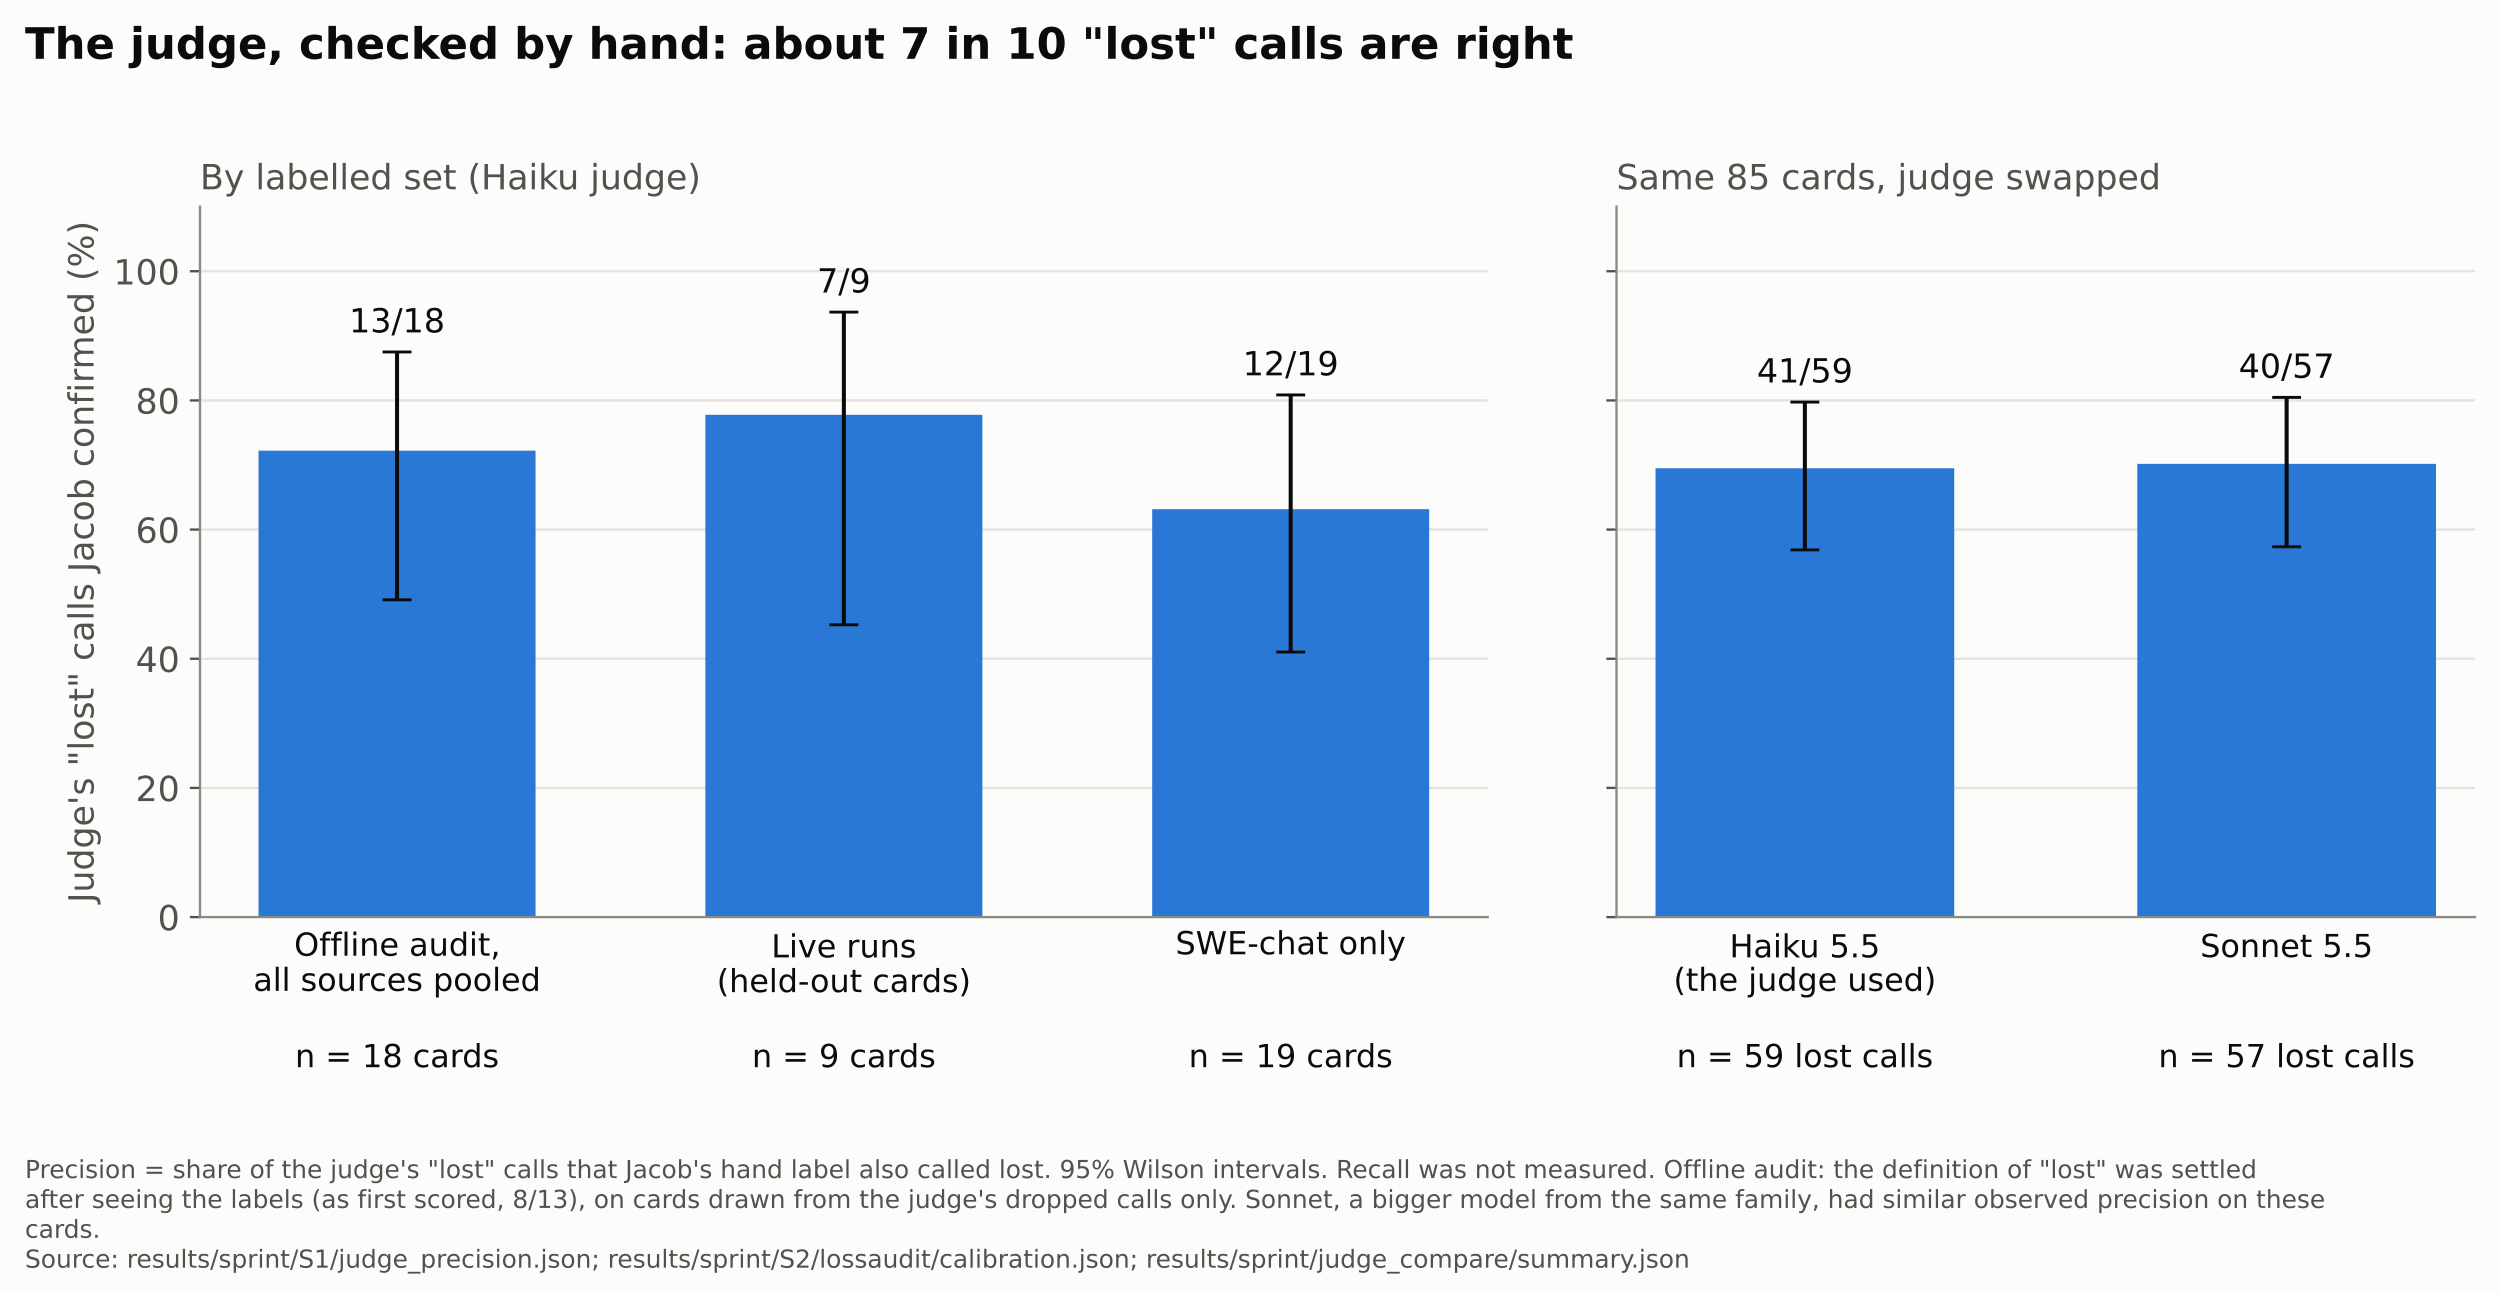
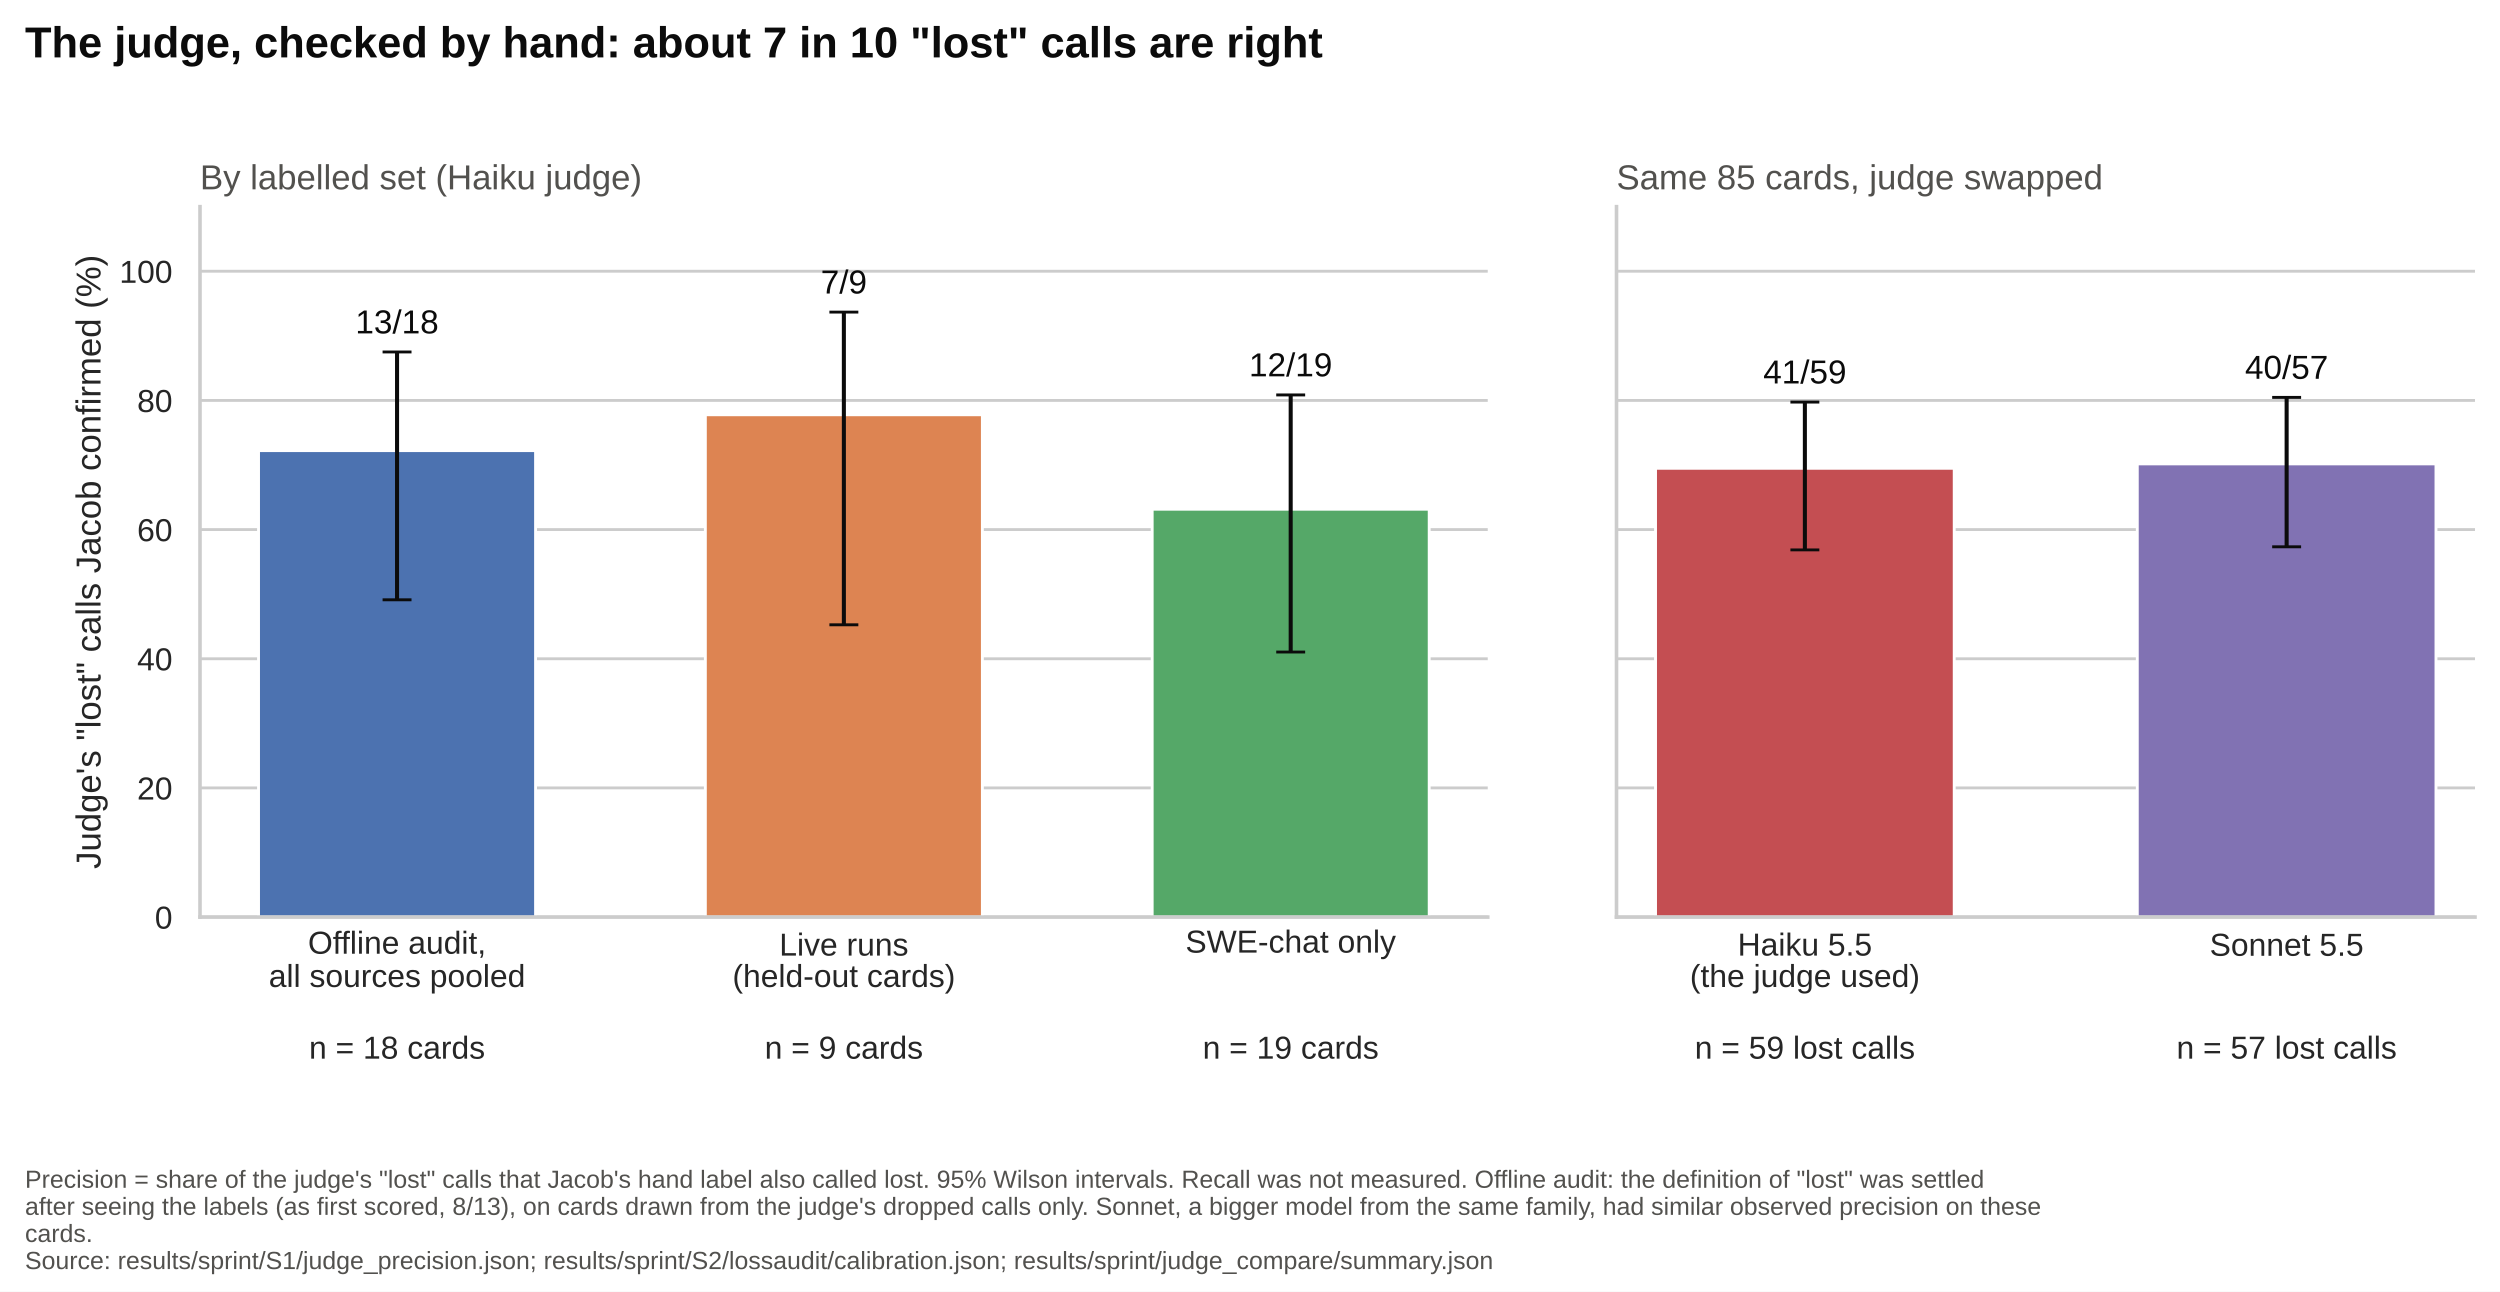
<svg xmlns="http://www.w3.org/2000/svg" xmlns:xlink="http://www.w3.org/1999/xlink" width="864pt" height="446.4pt" viewBox="0 0 864 446.4" version="1.1">
  <defs>
    <style type="text/css">*{stroke-linejoin: round; stroke-linecap: butt}</style>
  </defs>
  <g id="figure_1">
    <g id="patch_1">
-       <path d="M 0 446.4  L 864 446.4  L 864 0  L 0 0  z " style="fill: #fcfcfb" />
+       <path d="M 0 446.4  L 864 446.4  L 864 0  L 0 0  z " style="fill: #ffffff" />
    </g>
    <g id="axes_1">
      <g id="patch_2">
-         <path d="M 69.12 316.944  L 514.162 316.944  L 514.162 71.424  L 69.12 71.424  z " style="fill: #fcfcfb" />
+         <path d="M 69.12 316.944  L 514.162 316.944  L 514.162 71.424  L 69.12 71.424  z " style="fill: #ffffff" />
      </g>
      <g id="matplotlib.axis_1">
        <g id="xtick_1">
-           <g id="line2d_1" />
          <g id="text_1">
-             <text style="font-size: 11px; font-family: 'DejaVu Sans', 'Bitstream Vera Sans', 'Computer Modern Sans Serif', 'Lucida Grande', 'Verdana', 'Geneva', 'Lucid', 'Arial', 'Helvetica', 'Avant Garde', sans-serif; fill: #0b0b0b" transform="translate(101.6467 330.3088)">Offline audit,</text>
-             <text style="font-size: 11px; font-family: 'DejaVu Sans', 'Bitstream Vera Sans', 'Computer Modern Sans Serif', 'Lucida Grande', 'Verdana', 'Geneva', 'Lucid', 'Arial', 'Helvetica', 'Avant Garde', sans-serif; fill: #0b0b0b" transform="translate(87.5418 342.4543)">all sources pooled</text>
-             <text style="font-size: 11px; font-family: 'DejaVu Sans', 'Bitstream Vera Sans', 'Computer Modern Sans Serif', 'Lucida Grande', 'Verdana', 'Geneva', 'Lucid', 'Arial', 'Helvetica', 'Avant Garde', sans-serif; fill: #0b0b0b" transform="translate(137.2197 352.069)" />
-             <text style="font-size: 11px; font-family: 'DejaVu Sans', 'Bitstream Vera Sans', 'Computer Modern Sans Serif', 'Lucida Grande', 'Verdana', 'Geneva', 'Lucid', 'Arial', 'Helvetica', 'Avant Garde', sans-serif; fill: #0b0b0b" transform="translate(101.9664 368.8199)">n = 18 cards</text>
+             <text style="font-size: 11px; font-family: 'Arial', 'DejaVu Sans', 'Liberation Sans', 'Bitstream Vera Sans', sans-serif; fill: #262626" transform="translate(106.4429 329.6085)">Offline audit,</text>
+             <text style="font-size: 11px; font-family: 'Arial', 'DejaVu Sans', 'Liberation Sans', 'Bitstream Vera Sans', sans-serif; fill: #262626" transform="translate(92.88969 341.0953)">all sources pooled</text>
+             <text style="font-size: 11px; font-family: 'Arial', 'DejaVu Sans', 'Liberation Sans', 'Bitstream Vera Sans', sans-serif; fill: #262626" transform="translate(137.2197 350.1233)" />
+             <text style="font-size: 11px; font-family: 'Arial', 'DejaVu Sans', 'Liberation Sans', 'Bitstream Vera Sans', sans-serif; fill: #262626" transform="translate(106.7995 365.8811)">n = 18 cards</text>
          </g>
        </g>
        <g id="xtick_2">
-           <g id="line2d_2" />
          <g id="text_2">
-             <text style="font-size: 11px; font-family: 'DejaVu Sans', 'Bitstream Vera Sans', 'Computer Modern Sans Serif', 'Lucida Grande', 'Verdana', 'Geneva', 'Lucid', 'Arial', 'Helvetica', 'Avant Garde', sans-serif; fill: #0b0b0b" transform="translate(266.5633 330.8699)">Live runs</text>
-             <text style="font-size: 11px; font-family: 'DejaVu Sans', 'Bitstream Vera Sans', 'Computer Modern Sans Serif', 'Lucida Grande', 'Verdana', 'Geneva', 'Lucid', 'Arial', 'Helvetica', 'Avant Garde', sans-serif; fill: #0b0b0b" transform="translate(247.7018 342.8728)">(held-out cards)</text>
-             <text style="font-size: 11px; font-family: 'DejaVu Sans', 'Bitstream Vera Sans', 'Computer Modern Sans Serif', 'Lucida Grande', 'Verdana', 'Geneva', 'Lucid', 'Arial', 'Helvetica', 'Avant Garde', sans-serif; fill: #0b0b0b" transform="translate(291.6408 352.069)" />
-             <text style="font-size: 11px; font-family: 'DejaVu Sans', 'Bitstream Vera Sans', 'Computer Modern Sans Serif', 'Lucida Grande', 'Verdana', 'Geneva', 'Lucid', 'Arial', 'Helvetica', 'Avant Garde', sans-serif; fill: #0b0b0b" transform="translate(259.8868 368.8199)">n = 9 cards</text>
+             <text style="font-size: 11px; font-family: 'Arial', 'DejaVu Sans', 'Liberation Sans', 'Bitstream Vera Sans', sans-serif; fill: #262626" transform="translate(269.3254 330.2522)">Live runs</text>
+             <text style="font-size: 11px; font-family: 'Arial', 'DejaVu Sans', 'Liberation Sans', 'Bitstream Vera Sans', sans-serif; fill: #262626" transform="translate(253.1279 341.0978)">(held-out cards)</text>
+             <text style="font-size: 11px; font-family: 'Arial', 'DejaVu Sans', 'Liberation Sans', 'Bitstream Vera Sans', sans-serif; fill: #262626" transform="translate(291.6408 350.1233)" />
+             <text style="font-size: 11px; font-family: 'Arial', 'DejaVu Sans', 'Liberation Sans', 'Bitstream Vera Sans', sans-serif; fill: #262626" transform="translate(264.2791 365.8811)">n = 9 cards</text>
          </g>
        </g>
        <g id="xtick_3">
-           <g id="line2d_3" />
          <g id="text_3">
-             <text style="font-size: 11px; font-family: 'DejaVu Sans', 'Bitstream Vera Sans', 'Computer Modern Sans Serif', 'Lucida Grande', 'Verdana', 'Geneva', 'Lucid', 'Arial', 'Helvetica', 'Avant Garde', sans-serif; fill: #0b0b0b" transform="translate(406.2539 329.8043)">SWE-chat only</text>
-             <text style="font-size: 11px; font-family: 'DejaVu Sans', 'Bitstream Vera Sans', 'Computer Modern Sans Serif', 'Lucida Grande', 'Verdana', 'Geneva', 'Lucid', 'Arial', 'Helvetica', 'Avant Garde', sans-serif; fill: #0b0b0b" transform="translate(446.0618 339.419)" />
-             <text style="font-size: 11px; font-family: 'DejaVu Sans', 'Bitstream Vera Sans', 'Computer Modern Sans Serif', 'Lucida Grande', 'Verdana', 'Geneva', 'Lucid', 'Arial', 'Helvetica', 'Avant Garde', sans-serif; fill: #0b0b0b" transform="translate(446.0618 352.069)" />
-             <text style="font-size: 11px; font-family: 'DejaVu Sans', 'Bitstream Vera Sans', 'Computer Modern Sans Serif', 'Lucida Grande', 'Verdana', 'Geneva', 'Lucid', 'Arial', 'Helvetica', 'Avant Garde', sans-serif; fill: #0b0b0b" transform="translate(410.8085 368.8199)">n = 19 cards</text>
+             <text style="font-size: 11px; font-family: 'Arial', 'DejaVu Sans', 'Liberation Sans', 'Bitstream Vera Sans', sans-serif; fill: #262626" transform="translate(409.6896 329.2261)">SWE-chat only</text>
+             <text style="font-size: 11px; font-family: 'Arial', 'DejaVu Sans', 'Liberation Sans', 'Bitstream Vera Sans', sans-serif; fill: #262626" transform="translate(446.0618 338.2516)" />
+             <text style="font-size: 11px; font-family: 'Arial', 'DejaVu Sans', 'Liberation Sans', 'Bitstream Vera Sans', sans-serif; fill: #262626" transform="translate(446.0618 350.1233)" />
+             <text style="font-size: 11px; font-family: 'Arial', 'DejaVu Sans', 'Liberation Sans', 'Bitstream Vera Sans', sans-serif; fill: #262626" transform="translate(415.6417 365.8811)">n = 19 cards</text>
          </g>
        </g>
      </g>
      <g id="matplotlib.axis_2">
        <g id="ytick_1">
+           <g id="line2d_1">
+             <path d="M 69.12 316.944  L 514.162 316.944  " clip-path="url(#pd170bb8c16)" style="fill: none; stroke: #cccccc; stroke-linecap: round" />
+           </g>
+           <g id="text_4">
+             <text style="font-size: 11px; font-family: 'Arial', 'DejaVu Sans', 'Liberation Sans', 'Bitstream Vera Sans', sans-serif; text-anchor: end; fill: #262626" x="59.62" y="320.948" transform="rotate(-0 59.62 320.9481)">0</text>
+           </g>
+         </g>
+         <g id="ytick_2">
+           <g id="line2d_2">
+             <path d="M 69.12 272.304  L 514.162 272.304  " clip-path="url(#pd170bb8c16)" style="fill: none; stroke: #cccccc; stroke-linecap: round" />
+           </g>
+           <g id="text_5">
+             <text style="font-size: 11px; font-family: 'Arial', 'DejaVu Sans', 'Liberation Sans', 'Bitstream Vera Sans', sans-serif; text-anchor: end; fill: #262626" x="59.62" y="276.308" transform="rotate(-0 59.62 276.3082)">20</text>
+           </g>
+         </g>
+         <g id="ytick_3">
+           <g id="line2d_3">
+             <path d="M 69.12 227.664  L 514.162 227.664  " clip-path="url(#pd170bb8c16)" style="fill: none; stroke: #cccccc; stroke-linecap: round" />
+           </g>
+           <g id="text_6">
+             <text style="font-size: 11px; font-family: 'Arial', 'DejaVu Sans', 'Liberation Sans', 'Bitstream Vera Sans', sans-serif; text-anchor: end; fill: #262626" x="59.62" y="231.668" transform="rotate(-0 59.62 231.6681)">40</text>
+           </g>
+         </g>
+         <g id="ytick_4">
          <g id="line2d_4">
-             <path d="M 69.12 316.944  L 514.162 316.944  " clip-path="url(#pcb29350657)" style="fill: none; stroke: #e4e3df; stroke-width: 0.8; stroke-linecap: square" />
-           </g>
+             <path d="M 69.12 183.024  L 514.162 183.024  " clip-path="url(#pd170bb8c16)" style="fill: none; stroke: #cccccc; stroke-linecap: round" />
+           </g>
+           <g id="text_7">
+             <text style="font-size: 11px; font-family: 'Arial', 'DejaVu Sans', 'Liberation Sans', 'Bitstream Vera Sans', sans-serif; text-anchor: end; fill: #262626" x="59.62" y="187.028" transform="rotate(-0 59.62 187.0282)">60</text>
+           </g>
+         </g>
+         <g id="ytick_5">
          <g id="line2d_5">
-             <defs>
-               <path id="mcb7fe76f4e" d="M 0 0  L -3.5 0  " style="stroke: #52514e; stroke-width: 0.8" />
-             </defs>
-             <g>
-               <use xlink:href="#mcb7fe76f4e" x="69.12" y="316.944" style="fill: #52514e; stroke: #52514e; stroke-width: 0.8" />
-             </g>
-           </g>
-           <g id="text_4">
-             <text style="font-size: 12px; font-family: 'DejaVu Sans', 'Bitstream Vera Sans', 'Computer Modern Sans Serif', 'Lucida Grande', 'Verdana', 'Geneva', 'Lucid', 'Arial', 'Helvetica', 'Avant Garde', sans-serif; text-anchor: end; fill: #52514e" x="62.12" y="321.503" transform="rotate(-0 62.12 321.5026)">0</text>
-           </g>
-         </g>
-         <g id="ytick_2">
+             <path d="M 69.12 138.384  L 514.162 138.384  " clip-path="url(#pd170bb8c16)" style="fill: none; stroke: #cccccc; stroke-linecap: round" />
+           </g>
+           <g id="text_8">
+             <text style="font-size: 11px; font-family: 'Arial', 'DejaVu Sans', 'Liberation Sans', 'Bitstream Vera Sans', sans-serif; text-anchor: end; fill: #262626" x="59.62" y="142.388" transform="rotate(-0 59.62 142.3881)">80</text>
+           </g>
+         </g>
+         <g id="ytick_6">
          <g id="line2d_6">
-             <path d="M 69.12 272.304  L 514.162 272.304  " clip-path="url(#pcb29350657)" style="fill: none; stroke: #e4e3df; stroke-width: 0.8; stroke-linecap: square" />
-           </g>
-           <g id="line2d_7">
-             <g>
-               <use xlink:href="#mcb7fe76f4e" x="69.12" y="272.304" style="fill: #52514e; stroke: #52514e; stroke-width: 0.8" />
-             </g>
-           </g>
-           <g id="text_5">
-             <text style="font-size: 12px; font-family: 'DejaVu Sans', 'Bitstream Vera Sans', 'Computer Modern Sans Serif', 'Lucida Grande', 'Verdana', 'Geneva', 'Lucid', 'Arial', 'Helvetica', 'Avant Garde', sans-serif; text-anchor: end; fill: #52514e" x="62.12" y="276.863" transform="rotate(-0 62.12 276.8626)">20</text>
-           </g>
-         </g>
-         <g id="ytick_3">
-           <g id="line2d_8">
-             <path d="M 69.12 227.664  L 514.162 227.664  " clip-path="url(#pcb29350657)" style="fill: none; stroke: #e4e3df; stroke-width: 0.8; stroke-linecap: square" />
-           </g>
-           <g id="line2d_9">
-             <g>
-               <use xlink:href="#mcb7fe76f4e" x="69.12" y="227.664" style="fill: #52514e; stroke: #52514e; stroke-width: 0.8" />
-             </g>
-           </g>
-           <g id="text_6">
-             <text style="font-size: 12px; font-family: 'DejaVu Sans', 'Bitstream Vera Sans', 'Computer Modern Sans Serif', 'Lucida Grande', 'Verdana', 'Geneva', 'Lucid', 'Arial', 'Helvetica', 'Avant Garde', sans-serif; text-anchor: end; fill: #52514e" x="62.12" y="232.223" transform="rotate(-0 62.12 232.2226)">40</text>
-           </g>
-         </g>
-         <g id="ytick_4">
-           <g id="line2d_10">
-             <path d="M 69.12 183.024  L 514.162 183.024  " clip-path="url(#pcb29350657)" style="fill: none; stroke: #e4e3df; stroke-width: 0.8; stroke-linecap: square" />
-           </g>
-           <g id="line2d_11">
-             <g>
-               <use xlink:href="#mcb7fe76f4e" x="69.12" y="183.024" style="fill: #52514e; stroke: #52514e; stroke-width: 0.8" />
-             </g>
-           </g>
-           <g id="text_7">
-             <text style="font-size: 12px; font-family: 'DejaVu Sans', 'Bitstream Vera Sans', 'Computer Modern Sans Serif', 'Lucida Grande', 'Verdana', 'Geneva', 'Lucid', 'Arial', 'Helvetica', 'Avant Garde', sans-serif; text-anchor: end; fill: #52514e" x="62.12" y="187.583" transform="rotate(-0 62.12 187.5826)">60</text>
-           </g>
-         </g>
-         <g id="ytick_5">
-           <g id="line2d_12">
-             <path d="M 69.12 138.384  L 514.162 138.384  " clip-path="url(#pcb29350657)" style="fill: none; stroke: #e4e3df; stroke-width: 0.8; stroke-linecap: square" />
-           </g>
-           <g id="line2d_13">
-             <g>
-               <use xlink:href="#mcb7fe76f4e" x="69.12" y="138.384" style="fill: #52514e; stroke: #52514e; stroke-width: 0.8" />
-             </g>
-           </g>
-           <g id="text_8">
-             <text style="font-size: 12px; font-family: 'DejaVu Sans', 'Bitstream Vera Sans', 'Computer Modern Sans Serif', 'Lucida Grande', 'Verdana', 'Geneva', 'Lucid', 'Arial', 'Helvetica', 'Avant Garde', sans-serif; text-anchor: end; fill: #52514e" x="62.12" y="142.943" transform="rotate(-0 62.12 142.9426)">80</text>
-           </g>
-         </g>
-         <g id="ytick_6">
-           <g id="line2d_14">
-             <path d="M 69.12 93.744  L 514.162 93.744  " clip-path="url(#pcb29350657)" style="fill: none; stroke: #e4e3df; stroke-width: 0.8; stroke-linecap: square" />
-           </g>
-           <g id="line2d_15">
-             <g>
-               <use xlink:href="#mcb7fe76f4e" x="69.12" y="93.744" style="fill: #52514e; stroke: #52514e; stroke-width: 0.8" />
-             </g>
+             <path d="M 69.12 93.744  L 514.162 93.744  " clip-path="url(#pd170bb8c16)" style="fill: none; stroke: #cccccc; stroke-linecap: round" />
          </g>
          <g id="text_9">
-             <text style="font-size: 12px; font-family: 'DejaVu Sans', 'Bitstream Vera Sans', 'Computer Modern Sans Serif', 'Lucida Grande', 'Verdana', 'Geneva', 'Lucid', 'Arial', 'Helvetica', 'Avant Garde', sans-serif; text-anchor: end; fill: #52514e" x="62.12" y="98.303" transform="rotate(-0 62.12 98.30259)">100</text>
+             <text style="font-size: 11px; font-family: 'Arial', 'DejaVu Sans', 'Liberation Sans', 'Bitstream Vera Sans', sans-serif; text-anchor: end; fill: #262626" x="59.62" y="97.748" transform="rotate(-0 59.62 97.74815)">100</text>
          </g>
        </g>
        <g id="text_10">
-           <text style="font-size: 12px; font-family: 'DejaVu Sans', 'Bitstream Vera Sans', 'Computer Modern Sans Serif', 'Lucida Grande', 'Verdana', 'Geneva', 'Lucid', 'Arial', 'Helvetica', 'Avant Garde', sans-serif; text-anchor: middle; fill: #52514e" x="32.332" y="194.184" transform="rotate(-90 32.33219 194.184)">Judge's "lost" calls Jacob confirmed (%)</text>
+           <text style="font-size: 12px; font-family: 'Arial', 'DejaVu Sans', 'Liberation Sans', 'Bitstream Vera Sans', sans-serif; text-anchor: middle; fill: #262626" x="34.743" y="194.184" transform="rotate(-90 34.74328 194.184)">Judge's "lost" calls Jacob confirmed (%)</text>
        </g>
      </g>
      <g id="patch_3">
-         <path d="M 89.349 316.944  L 185.09 316.944  L 185.09 155.744  L 89.349 155.744  z " clip-path="url(#pcb29350657)" style="fill: #2a78d6" />
+         <path d="M 89.349 316.944  L 185.09 316.944  L 185.09 155.744  L 89.349 155.744  z " clip-path="url(#pd170bb8c16)" style="fill: #4c72b0; stroke: #ffffff; stroke-linejoin: miter" />
      </g>
      <g id="patch_4">
-         <path d="M 243.77 316.944  L 339.511 316.944  L 339.511 143.344  L 243.77 143.344  z " clip-path="url(#pcb29350657)" style="fill: #2a78d6" />
+         <path d="M 243.77 316.944  L 339.511 316.944  L 339.511 143.344  L 243.77 143.344  z " clip-path="url(#pd170bb8c16)" style="fill: #dd8452; stroke: #ffffff; stroke-linejoin: miter" />
      </g>
      <g id="patch_5">
-         <path d="M 398.191 316.944  L 493.932 316.944  L 493.932 175.976  L 398.191 175.976  z " clip-path="url(#pcb29350657)" style="fill: #2a78d6" />
+         <path d="M 398.191 316.944  L 493.932 316.944  L 493.932 175.976  L 398.191 175.976  z " clip-path="url(#pd170bb8c16)" style="fill: #55a868; stroke: #ffffff; stroke-linejoin: miter" />
      </g>
      <g id="patch_6">
-         <path d="M 69.12 316.944  L 69.12 71.424  " style="fill: none; stroke: #8a8984; stroke-width: 0.8; stroke-linejoin: miter; stroke-linecap: square" />
+         <path d="M 69.12 316.944  L 69.12 71.424  " style="fill: none; stroke: #cccccc; stroke-width: 1.25; stroke-linejoin: miter; stroke-linecap: square" />
      </g>
      <g id="patch_7">
-         <path d="M 69.12 316.944  L 514.162 316.944  " style="fill: none; stroke: #8a8984; stroke-width: 0.8; stroke-linejoin: miter; stroke-linecap: square" />
+         <path d="M 69.12 316.944  L 514.162 316.944  " style="fill: none; stroke: #cccccc; stroke-width: 1.25; stroke-linejoin: miter; stroke-linecap: square" />
      </g>
      <g id="LineCollection_1">
-         <path d="M 137.22 207.293  L 137.22 121.643  " clip-path="url(#pcb29350657)" style="fill: none; stroke: #0b0b0b; stroke-width: 1.4" />
-       </g>
-       <g id="line2d_16">
+         <path d="M 137.22 207.293  L 137.22 121.643  " clip-path="url(#pd170bb8c16)" style="fill: none; stroke: #0b0b0b; stroke-width: 1.4" />
+       </g>
+       <g id="line2d_7">
        <defs>
-           <path id="mbaf99272b6" d="M 5 0  L -5 -0  " style="stroke: #0b0b0b" />
+           <path id="mb3247c6e91" d="M 5 0  L -5 -0  " style="stroke: #0b0b0b" />
        </defs>
-         <g clip-path="url(#pcb29350657)">
-           <use xlink:href="#mbaf99272b6" x="137.22" y="207.293" style="fill: #1f77b4; stroke: #0b0b0b" />
-         </g>
-       </g>
-       <g id="line2d_17">
-         <g clip-path="url(#pcb29350657)">
-           <use xlink:href="#mbaf99272b6" x="137.22" y="121.643" style="fill: #1f77b4; stroke: #0b0b0b" />
+         <g clip-path="url(#pd170bb8c16)">
+           <use xlink:href="#mb3247c6e91" x="137.22" y="207.293" style="fill: #4c72b0; stroke: #0b0b0b" />
+         </g>
+       </g>
+       <g id="line2d_8">
+         <g clip-path="url(#pd170bb8c16)">
+           <use xlink:href="#mb3247c6e91" x="137.22" y="121.643" style="fill: #4c72b0; stroke: #0b0b0b" />
        </g>
      </g>
      <g id="text_11">
-         <text style="font-size: 11.5px; font-family: 'DejaVu Sans', 'Bitstream Vera Sans', 'Computer Modern Sans Serif', 'Lucida Grande', 'Verdana', 'Geneva', 'Lucid', 'Arial', 'Helvetica', 'Avant Garde', sans-serif; text-anchor: middle; fill: #0b0b0b" x="137.22" y="114.88" transform="rotate(-0 137.2197 114.8803)">13/18</text>
+         <text style="font-size: 11.5px; font-family: 'Arial', 'DejaVu Sans', 'Liberation Sans', 'Bitstream Vera Sans', sans-serif; text-anchor: middle; fill: #0b0b0b" x="137.22" y="115.223" transform="rotate(-0 137.2197 115.2229)">13/18</text>
      </g>
      <g id="LineCollection_2">
-         <path d="M 291.641 215.927  L 291.641 107.856  " clip-path="url(#pcb29350657)" style="fill: none; stroke: #0b0b0b; stroke-width: 1.4" />
-       </g>
-       <g id="line2d_18">
-         <g clip-path="url(#pcb29350657)">
-           <use xlink:href="#mbaf99272b6" x="291.641" y="215.927" style="fill: #1f77b4; stroke: #0b0b0b" />
-         </g>
-       </g>
-       <g id="line2d_19">
-         <g clip-path="url(#pcb29350657)">
-           <use xlink:href="#mbaf99272b6" x="291.641" y="107.856" style="fill: #1f77b4; stroke: #0b0b0b" />
+         <path d="M 291.641 215.927  L 291.641 107.856  " clip-path="url(#pd170bb8c16)" style="fill: none; stroke: #0b0b0b; stroke-width: 1.4" />
+       </g>
+       <g id="line2d_9">
+         <g clip-path="url(#pd170bb8c16)">
+           <use xlink:href="#mb3247c6e91" x="291.641" y="215.927" style="fill: #4c72b0; stroke: #0b0b0b" />
+         </g>
+       </g>
+       <g id="line2d_10">
+         <g clip-path="url(#pd170bb8c16)">
+           <use xlink:href="#mb3247c6e91" x="291.641" y="107.856" style="fill: #4c72b0; stroke: #0b0b0b" />
        </g>
      </g>
      <g id="text_12">
-         <text style="font-size: 11.5px; font-family: 'DejaVu Sans', 'Bitstream Vera Sans', 'Computer Modern Sans Serif', 'Lucida Grande', 'Verdana', 'Geneva', 'Lucid', 'Arial', 'Helvetica', 'Avant Garde', sans-serif; text-anchor: middle; fill: #0b0b0b" x="291.641" y="101.093" transform="rotate(-0 291.6408 101.0928)">7/9</text>
+         <text style="font-size: 11.5px; font-family: 'Arial', 'DejaVu Sans', 'Liberation Sans', 'Bitstream Vera Sans', sans-serif; text-anchor: middle; fill: #0b0b0b" x="291.641" y="101.435" transform="rotate(-0 291.6408 101.4354)">7/9</text>
      </g>
      <g id="LineCollection_3">
-         <path d="M 446.062 225.345  L 446.062 136.485  " clip-path="url(#pcb29350657)" style="fill: none; stroke: #0b0b0b; stroke-width: 1.4" />
-       </g>
-       <g id="line2d_20">
-         <g clip-path="url(#pcb29350657)">
-           <use xlink:href="#mbaf99272b6" x="446.062" y="225.345" style="fill: #1f77b4; stroke: #0b0b0b" />
-         </g>
-       </g>
-       <g id="line2d_21">
-         <g clip-path="url(#pcb29350657)">
-           <use xlink:href="#mbaf99272b6" x="446.062" y="136.485" style="fill: #1f77b4; stroke: #0b0b0b" />
+         <path d="M 446.062 225.345  L 446.062 136.485  " clip-path="url(#pd170bb8c16)" style="fill: none; stroke: #0b0b0b; stroke-width: 1.4" />
+       </g>
+       <g id="line2d_11">
+         <g clip-path="url(#pd170bb8c16)">
+           <use xlink:href="#mb3247c6e91" x="446.062" y="225.345" style="fill: #4c72b0; stroke: #0b0b0b" />
+         </g>
+       </g>
+       <g id="line2d_12">
+         <g clip-path="url(#pd170bb8c16)">
+           <use xlink:href="#mb3247c6e91" x="446.062" y="136.485" style="fill: #4c72b0; stroke: #0b0b0b" />
        </g>
      </g>
      <g id="text_13">
-         <text style="font-size: 11.5px; font-family: 'DejaVu Sans', 'Bitstream Vera Sans', 'Computer Modern Sans Serif', 'Lucida Grande', 'Verdana', 'Geneva', 'Lucid', 'Arial', 'Helvetica', 'Avant Garde', sans-serif; text-anchor: middle; fill: #0b0b0b" x="446.062" y="129.722" transform="rotate(-0 446.0618 129.7225)">12/19</text>
+         <text style="font-size: 11.5px; font-family: 'Arial', 'DejaVu Sans', 'Liberation Sans', 'Bitstream Vera Sans', sans-serif; text-anchor: middle; fill: #0b0b0b" x="446.062" y="130.065" transform="rotate(-0 446.0618 130.065)">12/19</text>
      </g>
      <g id="text_14">
-         <text style="font-size: 12px; font-family: 'DejaVu Sans', 'Bitstream Vera Sans', 'Computer Modern Sans Serif', 'Lucida Grande', 'Verdana', 'Geneva', 'Lucid', 'Arial', 'Helvetica', 'Avant Garde', sans-serif; text-anchor: start; fill: #52514e" x="69.12" y="65.424" transform="rotate(-0 69.12 65.424)">By labelled set (Haiku judge)</text>
+         <text style="font-size: 12px; font-family: 'Arial', 'DejaVu Sans', 'Liberation Sans', 'Bitstream Vera Sans', sans-serif; text-anchor: start; fill: #52514e" x="69.12" y="65.424" transform="rotate(-0 69.12 65.424)">By labelled set (Haiku judge)</text>
      </g>
    </g>
    <g id="axes_2">
      <g id="patch_8">
-         <path d="M 558.666 316.944  L 855.36 316.944  L 855.36 71.424  L 558.666 71.424  z " style="fill: #fcfcfb" />
+         <path d="M 558.666 316.944  L 855.36 316.944  L 855.36 71.424  L 558.666 71.424  z " style="fill: #ffffff" />
      </g>
      <g id="matplotlib.axis_3">
        <g id="xtick_4">
-           <g id="line2d_22" />
          <g id="text_15">
-             <text style="font-size: 11px; font-family: 'DejaVu Sans', 'Bitstream Vera Sans', 'Computer Modern Sans Serif', 'Lucida Grande', 'Verdana', 'Geneva', 'Lucid', 'Arial', 'Helvetica', 'Avant Garde', sans-serif; fill: #0b0b0b" transform="translate(597.7348 330.8699)">Haiku 5.5</text>
-             <text style="font-size: 11px; font-family: 'DejaVu Sans', 'Bitstream Vera Sans', 'Computer Modern Sans Serif', 'Lucida Grande', 'Verdana', 'Geneva', 'Lucid', 'Arial', 'Helvetica', 'Avant Garde', sans-serif; fill: #0b0b0b" transform="translate(578.3439 342.4543)">(the judge used)</text>
-             <text style="font-size: 11px; font-family: 'DejaVu Sans', 'Bitstream Vera Sans', 'Computer Modern Sans Serif', 'Lucida Grande', 'Verdana', 'Geneva', 'Lucid', 'Arial', 'Helvetica', 'Avant Garde', sans-serif; fill: #0b0b0b" transform="translate(623.7653 352.069)" />
-             <text style="font-size: 11px; font-family: 'DejaVu Sans', 'Bitstream Vera Sans', 'Computer Modern Sans Serif', 'Lucida Grande', 'Verdana', 'Geneva', 'Lucid', 'Arial', 'Helvetica', 'Avant Garde', sans-serif; fill: #0b0b0b" transform="translate(579.4499 368.8199)">n = 59 lost calls</text>
+             <text style="font-size: 11px; font-family: 'Arial', 'DejaVu Sans', 'Liberation Sans', 'Bitstream Vera Sans', sans-serif; fill: #262626" transform="translate(600.5312 330.2496)">Haiku 5.5</text>
+             <text style="font-size: 11px; font-family: 'Arial', 'DejaVu Sans', 'Liberation Sans', 'Bitstream Vera Sans', sans-serif; fill: #262626" transform="translate(584.02 341.0978)">(the judge used)</text>
+             <text style="font-size: 11px; font-family: 'Arial', 'DejaVu Sans', 'Liberation Sans', 'Bitstream Vera Sans', sans-serif; fill: #262626" transform="translate(623.7653 350.1233)" />
+             <text style="font-size: 11px; font-family: 'Arial', 'DejaVu Sans', 'Liberation Sans', 'Bitstream Vera Sans', sans-serif; fill: #262626" transform="translate(585.7044 365.8811)">n = 59 lost calls</text>
          </g>
        </g>
        <g id="xtick_5">
-           <g id="line2d_23" />
          <g id="text_16">
-             <text style="font-size: 11px; font-family: 'DejaVu Sans', 'Bitstream Vera Sans', 'Computer Modern Sans Serif', 'Lucida Grande', 'Verdana', 'Geneva', 'Lucid', 'Arial', 'Helvetica', 'Avant Garde', sans-serif; fill: #0b0b0b" transform="translate(760.3971 330.7728)">Sonnet 5.5</text>
-             <text style="font-size: 11px; font-family: 'DejaVu Sans', 'Bitstream Vera Sans', 'Computer Modern Sans Serif', 'Lucida Grande', 'Verdana', 'Geneva', 'Lucid', 'Arial', 'Helvetica', 'Avant Garde', sans-serif; fill: #0b0b0b" transform="translate(790.2604 339.419)" />
-             <text style="font-size: 11px; font-family: 'DejaVu Sans', 'Bitstream Vera Sans', 'Computer Modern Sans Serif', 'Lucida Grande', 'Verdana', 'Geneva', 'Lucid', 'Arial', 'Helvetica', 'Avant Garde', sans-serif; fill: #0b0b0b" transform="translate(790.2604 352.069)" />
-             <text style="font-size: 11px; font-family: 'DejaVu Sans', 'Bitstream Vera Sans', 'Computer Modern Sans Serif', 'Lucida Grande', 'Verdana', 'Geneva', 'Lucid', 'Arial', 'Helvetica', 'Avant Garde', sans-serif; fill: #0b0b0b" transform="translate(745.945 368.8199)">n = 57 lost calls</text>
+             <text style="font-size: 11px; font-family: 'Arial', 'DejaVu Sans', 'Liberation Sans', 'Bitstream Vera Sans', sans-serif; fill: #262626" transform="translate(763.6567 330.3167)">Sonnet 5.5</text>
+             <text style="font-size: 11px; font-family: 'Arial', 'DejaVu Sans', 'Liberation Sans', 'Bitstream Vera Sans', sans-serif; fill: #262626" transform="translate(790.2604 338.2516)" />
+             <text style="font-size: 11px; font-family: 'Arial', 'DejaVu Sans', 'Liberation Sans', 'Bitstream Vera Sans', sans-serif; fill: #262626" transform="translate(790.2604 350.1233)" />
+             <text style="font-size: 11px; font-family: 'Arial', 'DejaVu Sans', 'Liberation Sans', 'Bitstream Vera Sans', sans-serif; fill: #262626" transform="translate(752.1995 365.8648)">n = 57 lost calls</text>
          </g>
        </g>
      </g>
      <g id="matplotlib.axis_4">
        <g id="ytick_7">
-           <g id="line2d_24">
-             <path d="M 558.666 316.944  L 855.36 316.944  " clip-path="url(#p210acdc48f)" style="fill: none; stroke: #e4e3df; stroke-width: 0.8; stroke-linecap: square" />
-           </g>
-           <g id="line2d_25">
-             <g>
-               <use xlink:href="#mcb7fe76f4e" x="558.666" y="316.944" style="fill: #52514e; stroke: #52514e; stroke-width: 0.8" />
-             </g>
+           <g id="line2d_13">
+             <path d="M 558.666 316.944  L 855.36 316.944  " clip-path="url(#pcf78c8d7e9)" style="fill: none; stroke: #cccccc; stroke-linecap: round" />
          </g>
        </g>
        <g id="ytick_8">
-           <g id="line2d_26">
-             <path d="M 558.666 272.304  L 855.36 272.304  " clip-path="url(#p210acdc48f)" style="fill: none; stroke: #e4e3df; stroke-width: 0.8; stroke-linecap: square" />
-           </g>
-           <g id="line2d_27">
-             <g>
-               <use xlink:href="#mcb7fe76f4e" x="558.666" y="272.304" style="fill: #52514e; stroke: #52514e; stroke-width: 0.8" />
-             </g>
+           <g id="line2d_14">
+             <path d="M 558.666 272.304  L 855.36 272.304  " clip-path="url(#pcf78c8d7e9)" style="fill: none; stroke: #cccccc; stroke-linecap: round" />
          </g>
        </g>
        <g id="ytick_9">
-           <g id="line2d_28">
-             <path d="M 558.666 227.664  L 855.36 227.664  " clip-path="url(#p210acdc48f)" style="fill: none; stroke: #e4e3df; stroke-width: 0.8; stroke-linecap: square" />
-           </g>
-           <g id="line2d_29">
-             <g>
-               <use xlink:href="#mcb7fe76f4e" x="558.666" y="227.664" style="fill: #52514e; stroke: #52514e; stroke-width: 0.8" />
-             </g>
+           <g id="line2d_15">
+             <path d="M 558.666 227.664  L 855.36 227.664  " clip-path="url(#pcf78c8d7e9)" style="fill: none; stroke: #cccccc; stroke-linecap: round" />
          </g>
        </g>
        <g id="ytick_10">
-           <g id="line2d_30">
-             <path d="M 558.666 183.024  L 855.36 183.024  " clip-path="url(#p210acdc48f)" style="fill: none; stroke: #e4e3df; stroke-width: 0.8; stroke-linecap: square" />
-           </g>
-           <g id="line2d_31">
-             <g>
-               <use xlink:href="#mcb7fe76f4e" x="558.666" y="183.024" style="fill: #52514e; stroke: #52514e; stroke-width: 0.8" />
-             </g>
+           <g id="line2d_16">
+             <path d="M 558.666 183.024  L 855.36 183.024  " clip-path="url(#pcf78c8d7e9)" style="fill: none; stroke: #cccccc; stroke-linecap: round" />
          </g>
        </g>
        <g id="ytick_11">
-           <g id="line2d_32">
-             <path d="M 558.666 138.384  L 855.36 138.384  " clip-path="url(#p210acdc48f)" style="fill: none; stroke: #e4e3df; stroke-width: 0.8; stroke-linecap: square" />
-           </g>
-           <g id="line2d_33">
-             <g>
-               <use xlink:href="#mcb7fe76f4e" x="558.666" y="138.384" style="fill: #52514e; stroke: #52514e; stroke-width: 0.8" />
-             </g>
+           <g id="line2d_17">
+             <path d="M 558.666 138.384  L 855.36 138.384  " clip-path="url(#pcf78c8d7e9)" style="fill: none; stroke: #cccccc; stroke-linecap: round" />
          </g>
        </g>
        <g id="ytick_12">
-           <g id="line2d_34">
-             <path d="M 558.666 93.744  L 855.36 93.744  " clip-path="url(#p210acdc48f)" style="fill: none; stroke: #e4e3df; stroke-width: 0.8; stroke-linecap: square" />
-           </g>
-           <g id="line2d_35">
-             <g>
-               <use xlink:href="#mcb7fe76f4e" x="558.666" y="93.744" style="fill: #52514e; stroke: #52514e; stroke-width: 0.8" />
-             </g>
+           <g id="line2d_18">
+             <path d="M 558.666 93.744  L 855.36 93.744  " clip-path="url(#pcf78c8d7e9)" style="fill: none; stroke: #cccccc; stroke-linecap: round" />
          </g>
        </g>
      </g>
      <g id="patch_9">
-         <path d="M 572.152 316.944  L 675.379 316.944  L 675.379 161.839  L 572.152 161.839  z " clip-path="url(#p210acdc48f)" style="fill: #2a78d6" />
+         <path d="M 572.152 316.944  L 675.379 316.944  L 675.379 161.839  L 572.152 161.839  z " clip-path="url(#pcf78c8d7e9)" style="fill: #c44e52; stroke: #ffffff; stroke-linejoin: miter" />
      </g>
      <g id="patch_10">
-         <path d="M 738.647 316.944  L 841.874 316.944  L 841.874 160.312  L 738.647 160.312  z " clip-path="url(#p210acdc48f)" style="fill: #2a78d6" />
+         <path d="M 738.647 316.944  L 841.874 316.944  L 841.874 160.312  L 738.647 160.312  z " clip-path="url(#pcf78c8d7e9)" style="fill: #8172b3; stroke: #ffffff; stroke-linejoin: miter" />
      </g>
      <g id="patch_11">
-         <path d="M 558.666 316.944  L 558.666 71.424  " style="fill: none; stroke: #8a8984; stroke-width: 0.8; stroke-linejoin: miter; stroke-linecap: square" />
+         <path d="M 558.666 316.944  L 558.666 71.424  " style="fill: none; stroke: #cccccc; stroke-width: 1.25; stroke-linejoin: miter; stroke-linecap: square" />
      </g>
      <g id="patch_12">
-         <path d="M 558.666 316.944  L 855.36 316.944  " style="fill: none; stroke: #8a8984; stroke-width: 0.8; stroke-linejoin: miter; stroke-linecap: square" />
+         <path d="M 558.666 316.944  L 855.36 316.944  " style="fill: none; stroke: #cccccc; stroke-width: 1.25; stroke-linejoin: miter; stroke-linecap: square" />
      </g>
      <g id="LineCollection_4">
-         <path d="M 623.765 190.047  L 623.765 138.95  " clip-path="url(#p210acdc48f)" style="fill: none; stroke: #0b0b0b; stroke-width: 1.4" />
-       </g>
-       <g id="line2d_36">
-         <g clip-path="url(#p210acdc48f)">
-           <use xlink:href="#mbaf99272b6" x="623.765" y="190.047" style="fill: #1f77b4; stroke: #0b0b0b" />
-         </g>
-       </g>
-       <g id="line2d_37">
-         <g clip-path="url(#p210acdc48f)">
-           <use xlink:href="#mbaf99272b6" x="623.765" y="138.95" style="fill: #1f77b4; stroke: #0b0b0b" />
+         <path d="M 623.765 190.047  L 623.765 138.95  " clip-path="url(#pcf78c8d7e9)" style="fill: none; stroke: #0b0b0b; stroke-width: 1.4" />
+       </g>
+       <g id="line2d_19">
+         <g clip-path="url(#pcf78c8d7e9)">
+           <use xlink:href="#mb3247c6e91" x="623.765" y="190.047" style="fill: #4c72b0; stroke: #0b0b0b" />
+         </g>
+       </g>
+       <g id="line2d_20">
+         <g clip-path="url(#pcf78c8d7e9)">
+           <use xlink:href="#mb3247c6e91" x="623.765" y="138.95" style="fill: #4c72b0; stroke: #0b0b0b" />
        </g>
      </g>
      <g id="text_17">
-         <text style="font-size: 11.5px; font-family: 'DejaVu Sans', 'Bitstream Vera Sans', 'Computer Modern Sans Serif', 'Lucida Grande', 'Verdana', 'Geneva', 'Lucid', 'Arial', 'Helvetica', 'Avant Garde', sans-serif; text-anchor: middle; fill: #0b0b0b" x="623.765" y="132.187" transform="rotate(-0 623.7653 132.1871)">41/59</text>
+         <text style="font-size: 11.5px; font-family: 'Arial', 'DejaVu Sans', 'Liberation Sans', 'Bitstream Vera Sans', sans-serif; text-anchor: middle; fill: #0b0b0b" x="623.765" y="132.53" transform="rotate(-0 623.7653 132.5296)">41/59</text>
      </g>
      <g id="LineCollection_5">
-         <path d="M 790.26 188.971  L 790.26 137.34  " clip-path="url(#p210acdc48f)" style="fill: none; stroke: #0b0b0b; stroke-width: 1.4" />
-       </g>
-       <g id="line2d_38">
-         <g clip-path="url(#p210acdc48f)">
-           <use xlink:href="#mbaf99272b6" x="790.26" y="188.971" style="fill: #1f77b4; stroke: #0b0b0b" />
-         </g>
-       </g>
-       <g id="line2d_39">
-         <g clip-path="url(#p210acdc48f)">
-           <use xlink:href="#mbaf99272b6" x="790.26" y="137.34" style="fill: #1f77b4; stroke: #0b0b0b" />
+         <path d="M 790.26 188.971  L 790.26 137.34  " clip-path="url(#pcf78c8d7e9)" style="fill: none; stroke: #0b0b0b; stroke-width: 1.4" />
+       </g>
+       <g id="line2d_21">
+         <g clip-path="url(#pcf78c8d7e9)">
+           <use xlink:href="#mb3247c6e91" x="790.26" y="188.971" style="fill: #4c72b0; stroke: #0b0b0b" />
+         </g>
+       </g>
+       <g id="line2d_22">
+         <g clip-path="url(#pcf78c8d7e9)">
+           <use xlink:href="#mb3247c6e91" x="790.26" y="137.34" style="fill: #4c72b0; stroke: #0b0b0b" />
        </g>
      </g>
      <g id="text_18">
-         <text style="font-size: 11.5px; font-family: 'DejaVu Sans', 'Bitstream Vera Sans', 'Computer Modern Sans Serif', 'Lucida Grande', 'Verdana', 'Geneva', 'Lucid', 'Arial', 'Helvetica', 'Avant Garde', sans-serif; text-anchor: middle; fill: #0b0b0b" x="790.26" y="130.578" transform="rotate(-0 790.2604 130.5776)">40/57</text>
+         <text style="font-size: 11.5px; font-family: 'Arial', 'DejaVu Sans', 'Liberation Sans', 'Bitstream Vera Sans', sans-serif; text-anchor: middle; fill: #0b0b0b" x="790.26" y="130.92" transform="rotate(-0 790.2604 130.9201)">40/57</text>
      </g>
      <g id="text_19">
-         <text style="font-size: 12px; font-family: 'DejaVu Sans', 'Bitstream Vera Sans', 'Computer Modern Sans Serif', 'Lucida Grande', 'Verdana', 'Geneva', 'Lucid', 'Arial', 'Helvetica', 'Avant Garde', sans-serif; text-anchor: start; fill: #52514e" x="558.666" y="65.424" transform="rotate(-0 558.6657 65.424)">Same 85 cards, judge swapped</text>
+         <text style="font-size: 12px; font-family: 'Arial', 'DejaVu Sans', 'Liberation Sans', 'Bitstream Vera Sans', sans-serif; text-anchor: start; fill: #52514e" x="558.666" y="65.424" transform="rotate(-0 558.6657 65.424)">Same 85 cards, judge swapped</text>
      </g>
    </g>
    <g id="text_20">
-       <text style="font-weight: 700; font-size: 15px; font-family: 'DejaVu Sans', 'Bitstream Vera Sans', 'Computer Modern Sans Serif', 'Lucida Grande', 'Verdana', 'Geneva', 'Lucid', 'Arial', 'Helvetica', 'Avant Garde', sans-serif; text-anchor: start; fill: #0b0b0b" x="8.64" y="20.326" transform="rotate(-0 8.64 20.32566)">The judge, checked by hand: about 7 in 10 "lost" calls are right</text>
+       <text style="font-weight: 700; font-size: 15px; font-family: 'Arial', 'DejaVu Sans', 'Liberation Sans', 'Bitstream Vera Sans', sans-serif; text-anchor: start; fill: #0b0b0b" x="8.64" y="19.848" transform="rotate(-0 8.64 19.84841)">The judge, checked by hand: about 7 in 10 "lost" calls are right</text>
    </g>
    <g id="text_21">
-       <text style="font-size: 8.6px; font-family: 'DejaVu Sans', 'Bitstream Vera Sans', 'Computer Modern Sans Serif', 'Lucida Grande', 'Verdana', 'Geneva', 'Lucid', 'Arial', 'Helvetica', 'Avant Garde', sans-serif; fill: #52514e" transform="translate(8.64 407.1493)">Precision = share of the judge's "lost" calls that Jacob's hand label also called lost. 95% Wilson intervals. Recall was not measured. Offline audit: the definition of "lost" was settled</text>
-       <text style="font-size: 8.6px; font-family: 'DejaVu Sans', 'Bitstream Vera Sans', 'Computer Modern Sans Serif', 'Lucida Grande', 'Verdana', 'Geneva', 'Lucid', 'Arial', 'Helvetica', 'Avant Garde', sans-serif; fill: #52514e" transform="translate(8.64 417.4716)">after seeing the labels (as first scored, 8/13), on cards drawn from the judge's dropped calls only. Sonnet, a bigger model from the same family, had similar observed precision on these</text>
-       <text style="font-size: 8.6px; font-family: 'DejaVu Sans', 'Bitstream Vera Sans', 'Computer Modern Sans Serif', 'Lucida Grande', 'Verdana', 'Geneva', 'Lucid', 'Arial', 'Helvetica', 'Avant Garde', sans-serif; fill: #52514e" transform="translate(8.64 427.794)">cards.</text>
-       <text style="font-size: 8.6px; font-family: 'DejaVu Sans', 'Bitstream Vera Sans', 'Computer Modern Sans Serif', 'Lucida Grande', 'Verdana', 'Geneva', 'Lucid', 'Arial', 'Helvetica', 'Avant Garde', sans-serif; fill: #52514e" transform="translate(8.64 438.1163)">Source: results/sprint/S1/judge_precision.json; results/sprint/S2/lossaudit/calibration.json; results/sprint/judge_compare/summary.json</text>
+       <text style="font-size: 8.6px; font-family: 'Arial', 'DejaVu Sans', 'Liberation Sans', 'Bitstream Vera Sans', sans-serif; fill: #52514e" transform="translate(8.64 410.5081)">Precision = share of the judge's "lost" calls that Jacob's hand label also called lost. 95% Wilson intervals. Recall was not measured. Offline audit: the definition of "lost" was settled</text>
+       <text style="font-size: 8.6px; font-family: 'Arial', 'DejaVu Sans', 'Liberation Sans', 'Bitstream Vera Sans', sans-serif; fill: #52514e" transform="translate(8.64 419.8683)">after seeing the labels (as first scored, 8/13), on cards drawn from the judge's dropped calls only. Sonnet, a bigger model from the same family, had similar observed precision on these</text>
+       <text style="font-size: 8.6px; font-family: 'Arial', 'DejaVu Sans', 'Liberation Sans', 'Bitstream Vera Sans', sans-serif; fill: #52514e" transform="translate(8.64 429.2285)">cards.</text>
+       <text style="font-size: 8.6px; font-family: 'Arial', 'DejaVu Sans', 'Liberation Sans', 'Bitstream Vera Sans', sans-serif; fill: #52514e" transform="translate(8.64 438.5886)">Source: results/sprint/S1/judge_precision.json; results/sprint/S2/lossaudit/calibration.json; results/sprint/judge_compare/summary.json</text>
    </g>
  </g>
  <defs>
-     <clipPath id="pcb29350657">
+     <clipPath id="pd170bb8c16">
      <rect x="69.12" y="71.424" width="445.042" height="245.52" />
    </clipPath>
-     <clipPath id="p210acdc48f">
+     <clipPath id="pcf78c8d7e9">
      <rect x="558.666" y="71.424" width="296.694" height="245.52" />
    </clipPath>
  </defs>
</svg>
